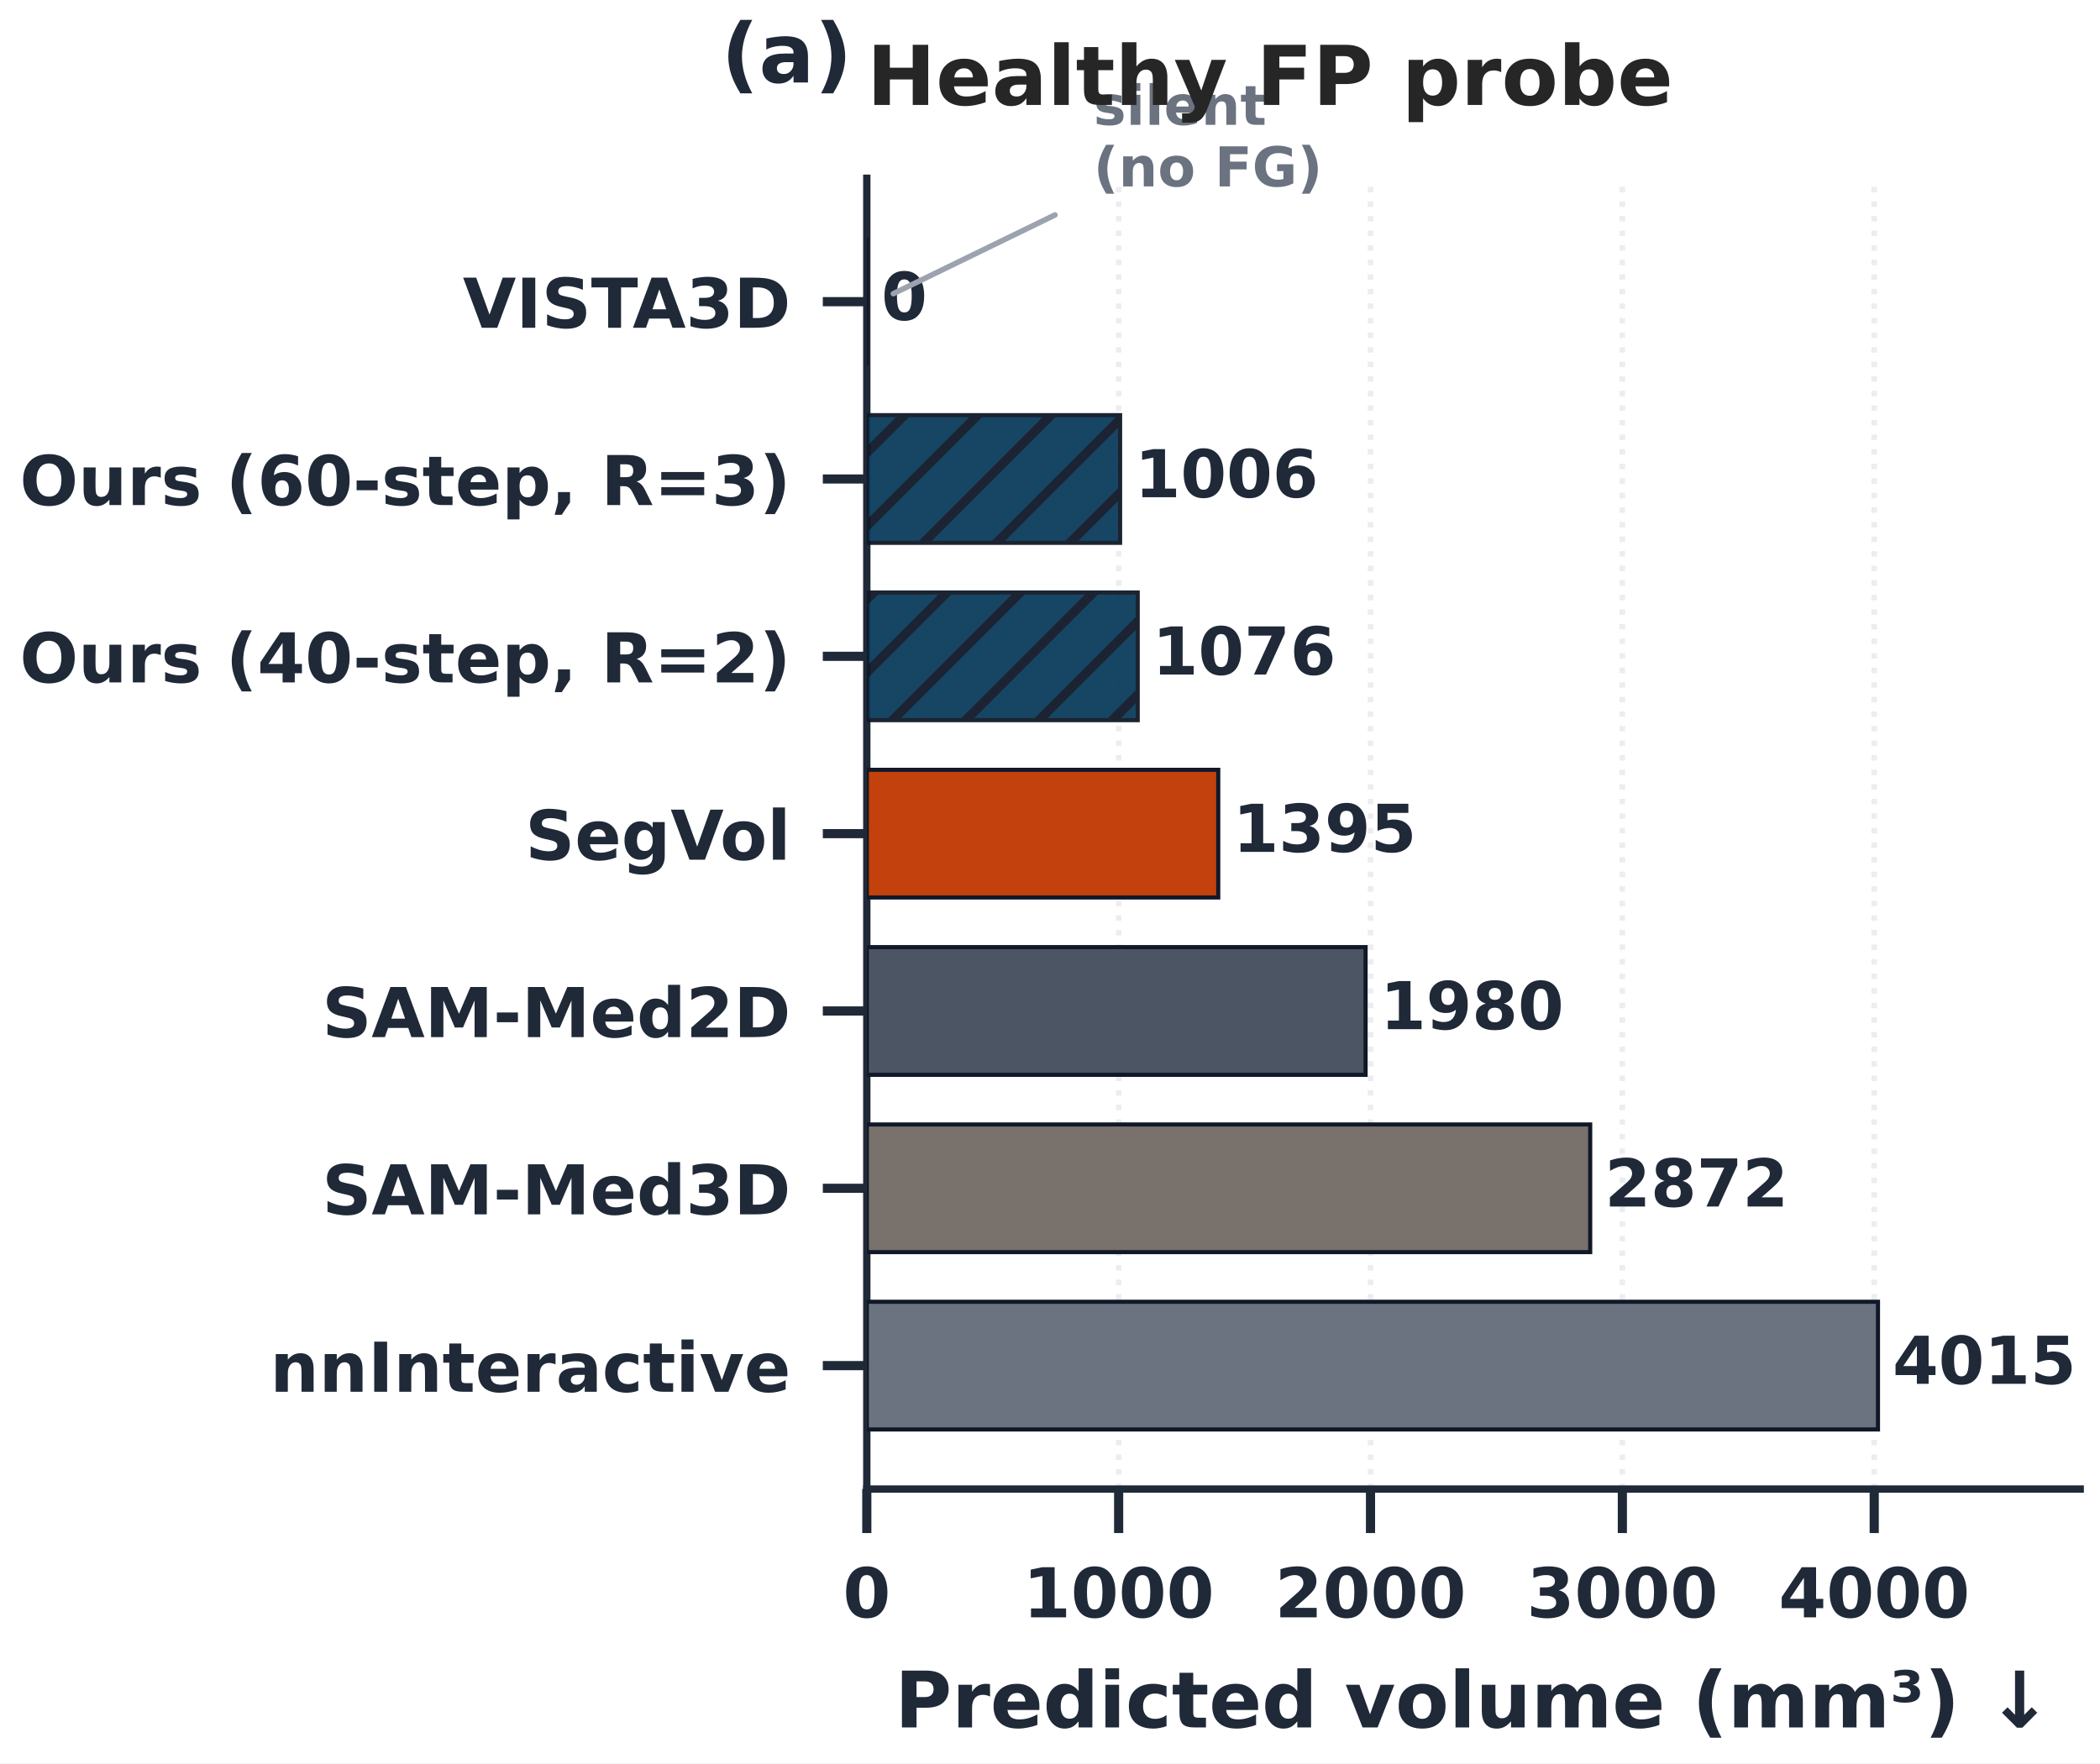
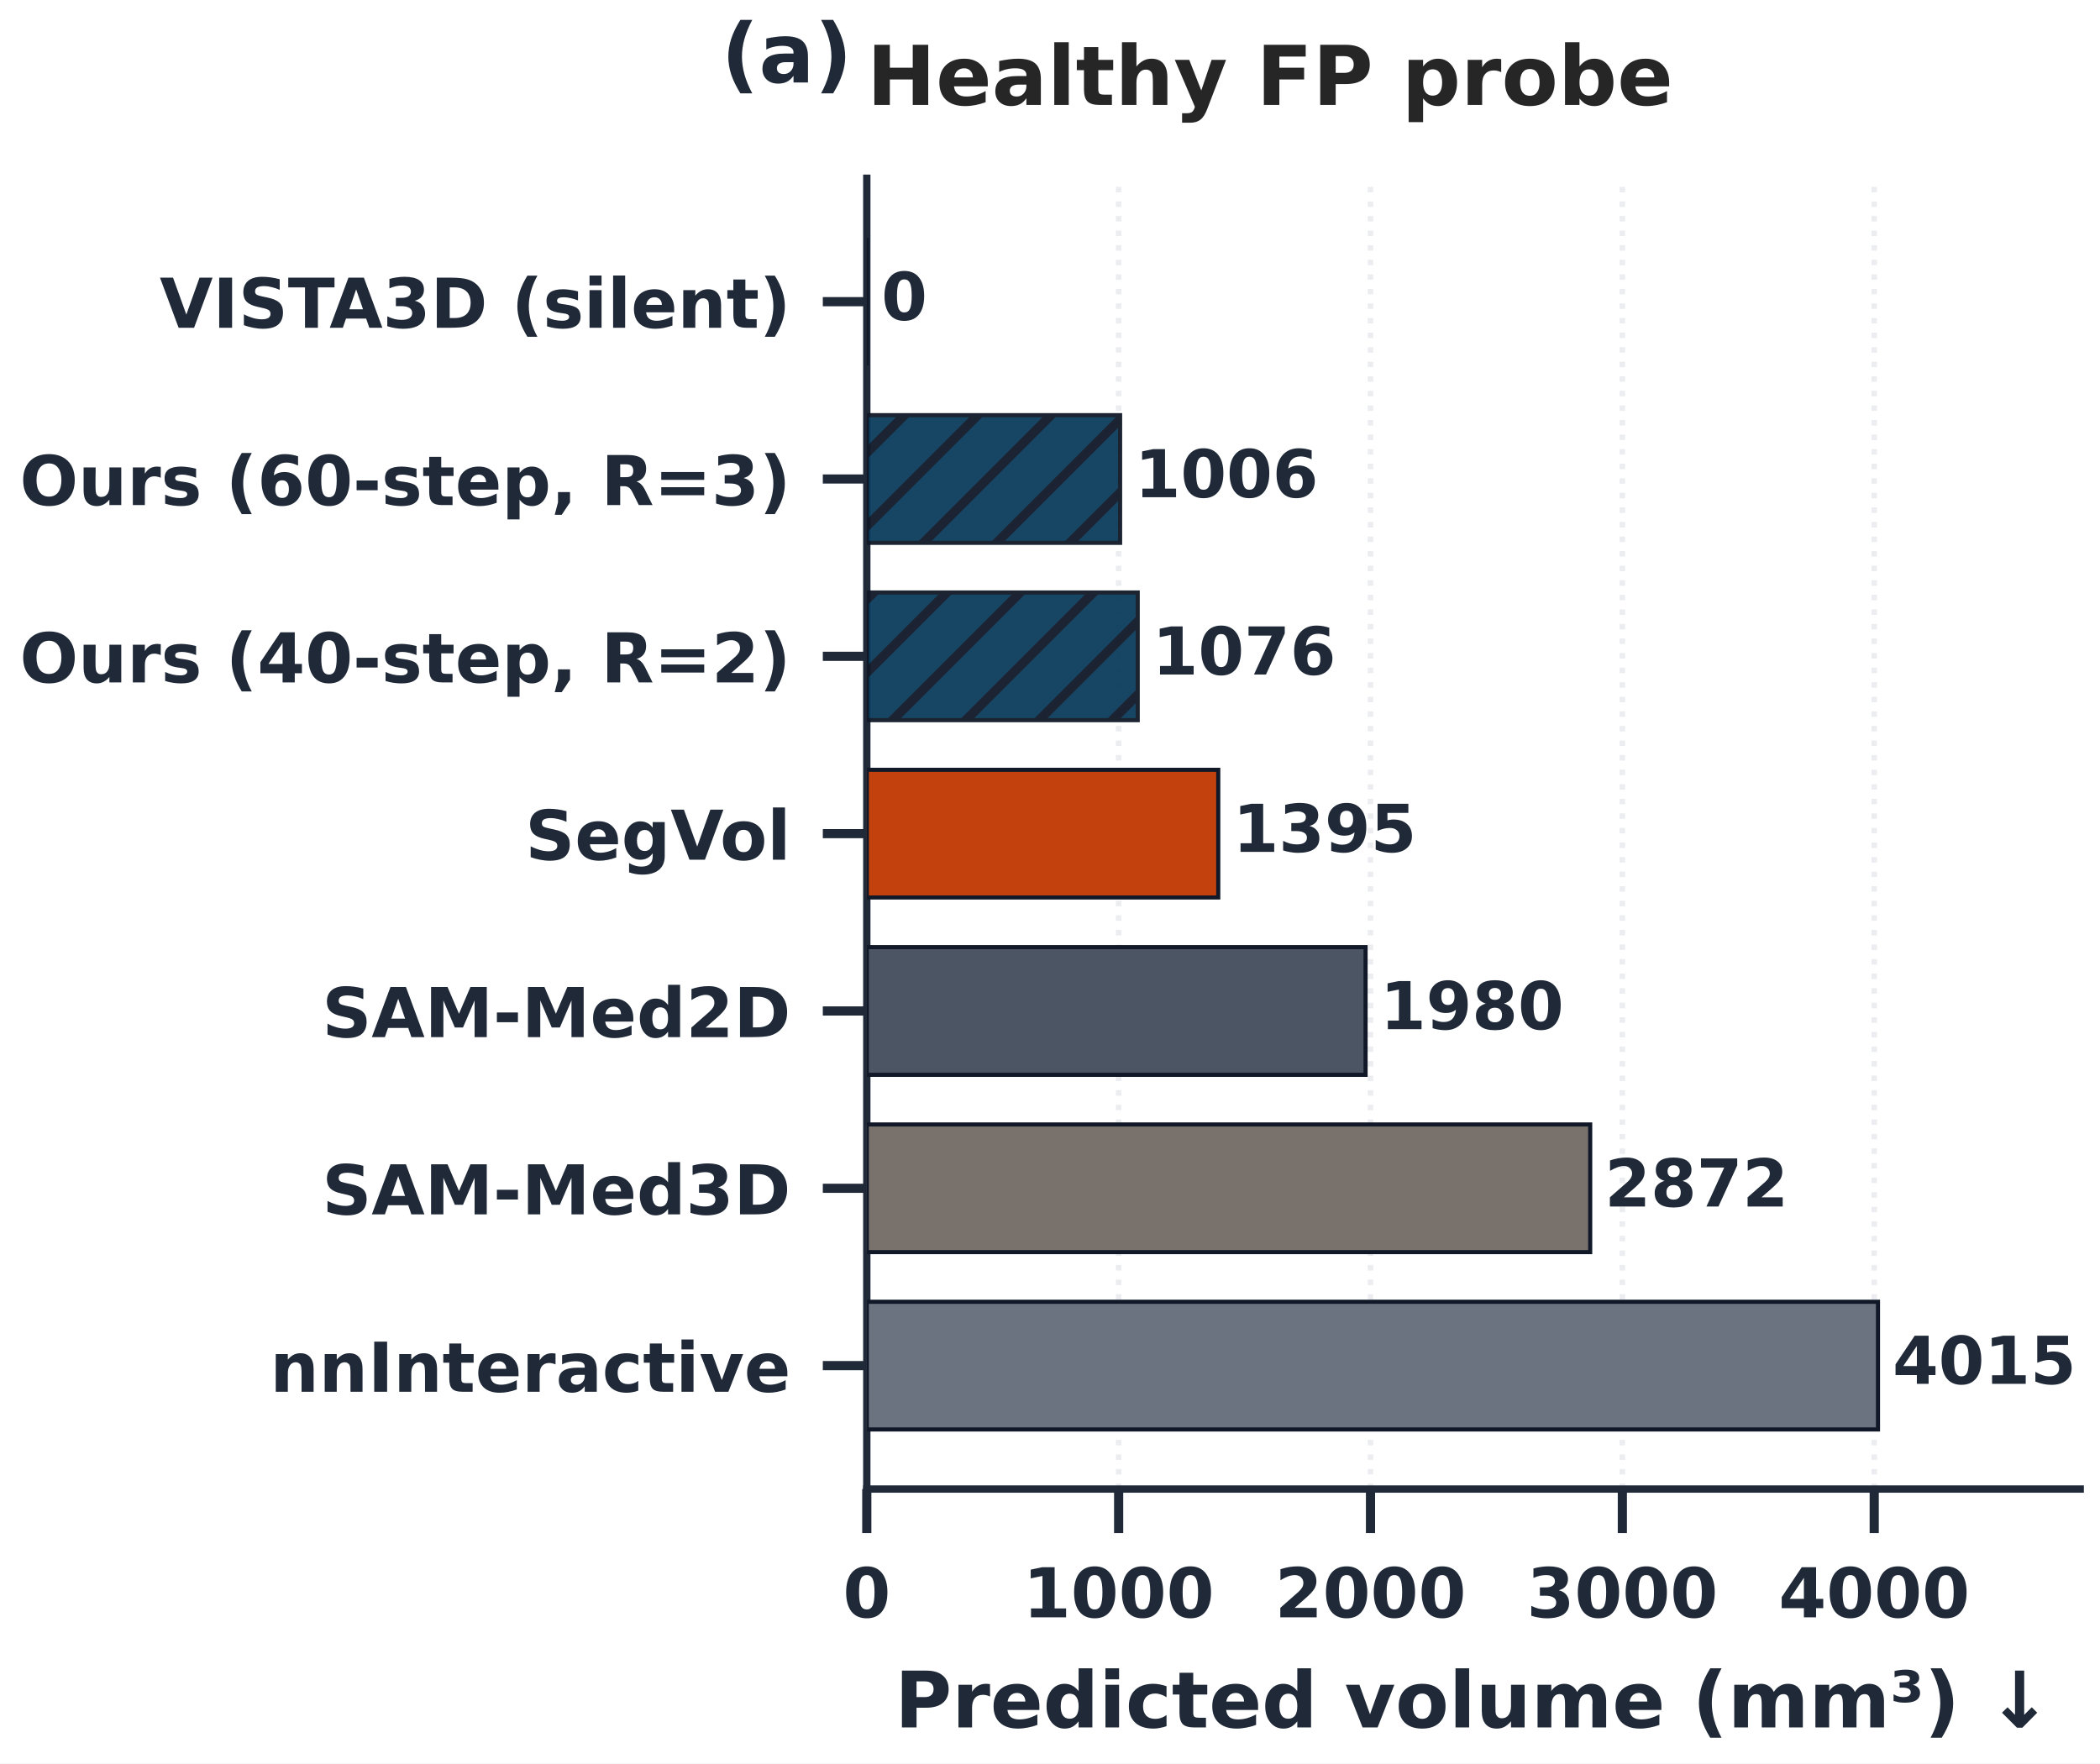
<svg xmlns="http://www.w3.org/2000/svg" xmlns:xlink="http://www.w3.org/1999/xlink" width="229.176pt" height="192.447pt" viewBox="0 0 229.176 192.447" version="1.1">
  <defs>
    <style type="text/css">*{stroke-linejoin: round; stroke-linecap: butt}</style>
  </defs>
  <g id="figure_1">
    <g id="patch_1">
      <path d="M 0 192.447  L 229.176 192.447  L 229.176 0  L 0 0  z " style="fill: #ffffff" />
    </g>
    <g id="axes_1">
      <g id="patch_2">
        <path d="M 94.595 162.502  L 227.016 162.502  L 227.016 19.453  L 94.595 19.453  z " style="fill: #ffffff" />
      </g>
      <g id="matplotlib.axis_1">
        <g id="xtick_1">
          <g id="line2d_1">
-             <path d="M 94.595 162.502  L 94.595 19.453  " clip-path="url(#p7225108be2)" style="fill: none; stroke-dasharray: 0.6,0.99; stroke-dashoffset: 0; stroke: #e5e7eb; stroke-opacity: 0.75; stroke-width: 0.6" />
+             <path d="M 94.595 162.502  L 94.595 19.453  " clip-path="url(#p59e8769fce)" style="fill: none; stroke-dasharray: 0.6,0.99; stroke-dashoffset: 0; stroke: #e5e7eb; stroke-opacity: 0.75; stroke-width: 0.6" />
          </g>
          <g id="line2d_2">
            <defs>
-               <path id="m256249b517" d="M 0 0  L 0 4.8  " style="stroke: #1f2937" />
+               <path id="m2858685507" d="M 0 0  L 0 4.8  " style="stroke: #1f2937" />
            </defs>
            <g>
-               <use xlink:href="#m256249b517" x="94.595" y="162.502" style="fill: #1f2937; stroke: #1f2937" />
+               <use xlink:href="#m2858685507" x="94.595" y="162.502" style="fill: #1f2937; stroke: #1f2937" />
            </g>
          </g>
          <g id="text_1">
            <text style="fill: #1f2937; font: 700 7.5px 'DejaVu Sans'; text-anchor: middle" x="94.595" y="176.5" transform="rotate(-0 94.59477 176.5004)">0</text>
          </g>
        </g>
        <g id="xtick_2">
          <g id="line2d_3">
-             <path d="M 122.08 162.502  L 122.08 19.453  " clip-path="url(#p7225108be2)" style="fill: none; stroke-dasharray: 0.6,0.99; stroke-dashoffset: 0; stroke: #e5e7eb; stroke-opacity: 0.75; stroke-width: 0.6" />
+             <path d="M 122.08 162.502  L 122.08 19.453  " clip-path="url(#p59e8769fce)" style="fill: none; stroke-dasharray: 0.6,0.99; stroke-dashoffset: 0; stroke: #e5e7eb; stroke-opacity: 0.75; stroke-width: 0.6" />
          </g>
          <g id="line2d_4">
            <g>
-               <use xlink:href="#m256249b517" x="122.08" y="162.502" style="fill: #1f2937; stroke: #1f2937" />
+               <use xlink:href="#m2858685507" x="122.08" y="162.502" style="fill: #1f2937; stroke: #1f2937" />
            </g>
          </g>
          <g id="text_2">
            <text style="fill: #1f2937; font: 700 7.5px 'DejaVu Sans'; text-anchor: middle" x="122.08" y="176.5" transform="rotate(-0 122.08 176.5004)">1000</text>
          </g>
        </g>
        <g id="xtick_3">
          <g id="line2d_5">
-             <path d="M 149.565 162.502  L 149.565 19.453  " clip-path="url(#p7225108be2)" style="fill: none; stroke-dasharray: 0.6,0.99; stroke-dashoffset: 0; stroke: #e5e7eb; stroke-opacity: 0.75; stroke-width: 0.6" />
+             <path d="M 149.565 162.502  L 149.565 19.453  " clip-path="url(#p59e8769fce)" style="fill: none; stroke-dasharray: 0.6,0.99; stroke-dashoffset: 0; stroke: #e5e7eb; stroke-opacity: 0.75; stroke-width: 0.6" />
          </g>
          <g id="line2d_6">
            <g>
-               <use xlink:href="#m256249b517" x="149.565" y="162.502" style="fill: #1f2937; stroke: #1f2937" />
+               <use xlink:href="#m2858685507" x="149.565" y="162.502" style="fill: #1f2937; stroke: #1f2937" />
            </g>
          </g>
          <g id="text_3">
            <text style="fill: #1f2937; font: 700 7.5px 'DejaVu Sans'; text-anchor: middle" x="149.565" y="176.5" transform="rotate(-0 149.5652 176.5004)">2000</text>
          </g>
        </g>
        <g id="xtick_4">
          <g id="line2d_7">
-             <path d="M 177.05 162.502  L 177.05 19.453  " clip-path="url(#p7225108be2)" style="fill: none; stroke-dasharray: 0.6,0.99; stroke-dashoffset: 0; stroke: #e5e7eb; stroke-opacity: 0.75; stroke-width: 0.6" />
+             <path d="M 177.05 162.502  L 177.05 19.453  " clip-path="url(#p59e8769fce)" style="fill: none; stroke-dasharray: 0.6,0.99; stroke-dashoffset: 0; stroke: #e5e7eb; stroke-opacity: 0.75; stroke-width: 0.6" />
          </g>
          <g id="line2d_8">
            <g>
-               <use xlink:href="#m256249b517" x="177.05" y="162.502" style="fill: #1f2937; stroke: #1f2937" />
+               <use xlink:href="#m2858685507" x="177.05" y="162.502" style="fill: #1f2937; stroke: #1f2937" />
            </g>
          </g>
          <g id="text_4">
            <text style="fill: #1f2937; font: 700 7.5px 'DejaVu Sans'; text-anchor: middle" x="177.05" y="176.5" transform="rotate(-0 177.0504 176.5004)">3000</text>
          </g>
        </g>
        <g id="xtick_5">
          <g id="line2d_9">
-             <path d="M 204.536 162.502  L 204.536 19.453  " clip-path="url(#p7225108be2)" style="fill: none; stroke-dasharray: 0.6,0.99; stroke-dashoffset: 0; stroke: #e5e7eb; stroke-opacity: 0.75; stroke-width: 0.6" />
+             <path d="M 204.536 162.502  L 204.536 19.453  " clip-path="url(#p59e8769fce)" style="fill: none; stroke-dasharray: 0.6,0.99; stroke-dashoffset: 0; stroke: #e5e7eb; stroke-opacity: 0.75; stroke-width: 0.6" />
          </g>
          <g id="line2d_10">
            <g>
-               <use xlink:href="#m256249b517" x="204.536" y="162.502" style="fill: #1f2937; stroke: #1f2937" />
+               <use xlink:href="#m2858685507" x="204.536" y="162.502" style="fill: #1f2937; stroke: #1f2937" />
            </g>
          </g>
          <g id="text_5">
            <text style="fill: #1f2937; font: 700 7.5px 'DejaVu Sans'; text-anchor: middle" x="204.536" y="176.5" transform="rotate(-0 204.5356 176.5004)">4000</text>
          </g>
        </g>
        <g id="text_6">
          <text style="fill: #1f2937; font: 700 8.5px 'DejaVu Sans'; text-anchor: middle" x="160.805" y="188.519" transform="rotate(-0 160.8055 188.5188)">Predicted volume (mm³) ↓</text>
        </g>
      </g>
      <g id="matplotlib.axis_2">
        <g id="ytick_1">
          <g id="line2d_11">
            <defs>
-               <path id="mcb04879a7e" d="M 0 0  L -4.8 0  " style="stroke: #1f2937" />
+               <path id="mbad7dcdba0" d="M 0 0  L -4.8 0  " style="stroke: #1f2937" />
            </defs>
            <g>
-               <use xlink:href="#mcb04879a7e" x="94.595" y="149.033" style="fill: #1f2937; stroke: #1f2937" />
+               <use xlink:href="#mbad7dcdba0" x="94.595" y="149.033" style="fill: #1f2937; stroke: #1f2937" />
            </g>
          </g>
          <g id="text_7">
            <text style="fill: #1f2937; font: 700 7.5px 'DejaVu Sans'; text-anchor: end" x="86.295" y="151.882" transform="rotate(-0 86.29477 151.8821)">nnInteractive</text>
          </g>
        </g>
        <g id="ytick_2">
          <g id="line2d_12">
            <g>
-               <use xlink:href="#mcb04879a7e" x="94.595" y="129.681" style="fill: #1f2937; stroke: #1f2937" />
+               <use xlink:href="#mbad7dcdba0" x="94.595" y="129.681" style="fill: #1f2937; stroke: #1f2937" />
            </g>
          </g>
          <g id="text_8">
            <text style="fill: #1f2937; font: 700 7.5px 'DejaVu Sans'; text-anchor: end" x="86.295" y="132.53" transform="rotate(-0 86.29477 132.5303)">SAM-Med3D</text>
          </g>
        </g>
        <g id="ytick_3">
          <g id="line2d_13">
            <g>
-               <use xlink:href="#mcb04879a7e" x="94.595" y="110.329" style="fill: #1f2937; stroke: #1f2937" />
+               <use xlink:href="#mbad7dcdba0" x="94.595" y="110.329" style="fill: #1f2937; stroke: #1f2937" />
            </g>
          </g>
          <g id="text_9">
            <text style="fill: #1f2937; font: 700 7.5px 'DejaVu Sans'; text-anchor: end" x="86.295" y="113.179" transform="rotate(-0 86.29477 113.1786)">SAM-Med2D</text>
          </g>
        </g>
        <g id="ytick_4">
          <g id="line2d_14">
            <g>
-               <use xlink:href="#mcb04879a7e" x="94.595" y="90.977" style="fill: #1f2937; stroke: #1f2937" />
+               <use xlink:href="#mbad7dcdba0" x="94.595" y="90.977" style="fill: #1f2937; stroke: #1f2937" />
            </g>
          </g>
          <g id="text_10">
            <text style="fill: #1f2937; font: 700 7.5px 'DejaVu Sans'; text-anchor: end" x="86.295" y="93.827" transform="rotate(-0 86.29477 93.82679)">SegVol</text>
          </g>
        </g>
        <g id="ytick_5">
          <g id="line2d_15">
            <g>
-               <use xlink:href="#mcb04879a7e" x="94.595" y="71.626" style="fill: #1f2937; stroke: #1f2937" />
+               <use xlink:href="#mbad7dcdba0" x="94.595" y="71.626" style="fill: #1f2937; stroke: #1f2937" />
            </g>
          </g>
          <g id="text_11">
            <text style="fill: #1f2937; font: 700 7.5px 'DejaVu Sans'; text-anchor: end" x="86.295" y="74.475" transform="rotate(-0 86.29477 74.47502)">Ours (40-step, R=2)</text>
          </g>
        </g>
        <g id="ytick_6">
          <g id="line2d_16">
            <g>
-               <use xlink:href="#mcb04879a7e" x="94.595" y="52.274" style="fill: #1f2937; stroke: #1f2937" />
+               <use xlink:href="#mbad7dcdba0" x="94.595" y="52.274" style="fill: #1f2937; stroke: #1f2937" />
            </g>
          </g>
          <g id="text_12">
            <text style="fill: #1f2937; font: 700 7.5px 'DejaVu Sans'; text-anchor: end" x="86.295" y="55.123" transform="rotate(-0 86.29477 55.12324)">Ours (60-step, R=3)</text>
          </g>
        </g>
        <g id="ytick_7">
          <g id="line2d_17">
            <g>
-               <use xlink:href="#mcb04879a7e" x="94.595" y="32.922" style="fill: #1f2937; stroke: #1f2937" />
+               <use xlink:href="#mbad7dcdba0" x="94.595" y="32.922" style="fill: #1f2937; stroke: #1f2937" />
            </g>
          </g>
          <g id="text_13">
-             <text style="fill: #1f2937; font: 700 7.5px 'DejaVu Sans'; text-anchor: end" x="86.295" y="35.771" transform="rotate(-0 86.29477 35.77146)">VISTA3D</text>
+             <text style="fill: #1f2937; font: 700 7.5px 'DejaVu Sans'; text-anchor: end" x="86.295" y="35.771" transform="rotate(-0 86.29477 35.77146)">VISTA3D (silent)</text>
          </g>
        </g>
      </g>
      <g id="patch_3">
        <path d="M 94.595 162.502  L 94.595 19.453  " style="fill: none; stroke: #1f2937; stroke-width: 0.8; stroke-linejoin: miter; stroke-linecap: square" />
      </g>
      <g id="patch_4">
        <path d="M 94.595 162.502  L 227.016 162.502  " style="fill: none; stroke: #1f2937; stroke-width: 0.8; stroke-linejoin: miter; stroke-linecap: square" />
      </g>
      <g id="patch_5">
-         <path d="M 94.595 155.999  L 204.946 155.999  L 204.946 142.066  L 94.595 142.066  z " clip-path="url(#p7225108be2)" style="fill: #6b7280; stroke: #111827; stroke-width: 0.45; stroke-linejoin: miter" />
+         <path d="M 94.595 155.999  L 204.946 155.999  L 204.946 142.066  L 94.595 142.066  z " clip-path="url(#p59e8769fce)" style="fill: #6b7280; stroke: #111827; stroke-width: 0.45; stroke-linejoin: miter" />
      </g>
      <g id="patch_6">
-         <path d="M 94.595 136.648  L 173.54 136.648  L 173.54 122.714  L 94.595 122.714  z " clip-path="url(#p7225108be2)" style="fill: #78716c; stroke: #111827; stroke-width: 0.45; stroke-linejoin: miter" />
+         <path d="M 94.595 136.648  L 173.54 136.648  L 173.54 122.714  L 94.595 122.714  z " clip-path="url(#p59e8769fce)" style="fill: #78716c; stroke: #111827; stroke-width: 0.45; stroke-linejoin: miter" />
      </g>
      <g id="patch_7">
-         <path d="M 94.595 117.296  L 149.027 117.296  L 149.027 103.363  L 94.595 103.363  z " clip-path="url(#p7225108be2)" style="fill: #4b5563; stroke: #111827; stroke-width: 0.45; stroke-linejoin: miter" />
+         <path d="M 94.595 117.296  L 149.027 117.296  L 149.027 103.363  L 94.595 103.363  z " clip-path="url(#p59e8769fce)" style="fill: #4b5563; stroke: #111827; stroke-width: 0.45; stroke-linejoin: miter" />
      </g>
      <g id="patch_8">
-         <path d="M 94.595 97.944  L 132.95 97.944  L 132.95 84.011  L 94.595 84.011  z " clip-path="url(#p7225108be2)" style="fill: #c2410c; stroke: #111827; stroke-width: 0.45; stroke-linejoin: miter" />
+         <path d="M 94.595 97.944  L 132.95 97.944  L 132.95 84.011  L 94.595 84.011  z " clip-path="url(#p59e8769fce)" style="fill: #c2410c; stroke: #111827; stroke-width: 0.45; stroke-linejoin: miter" />
      </g>
      <g id="patch_9">
-         <path d="M 94.595 78.592  L 124.16 78.592  L 124.16 64.659  L 94.595 64.659  z " clip-path="url(#p7225108be2)" style="fill: url(#h3a138bb889); opacity: 0.95; stroke: #111827; stroke-width: 0.45; stroke-linejoin: miter" />
+         <path d="M 94.595 78.592  L 124.16 78.592  L 124.16 64.659  L 94.595 64.659  z " clip-path="url(#p59e8769fce)" style="fill: url(#h102e77ba82); opacity: 0.95; stroke: #111827; stroke-width: 0.45; stroke-linejoin: miter" />
      </g>
      <g id="patch_10">
-         <path d="M 94.595 59.24  L 122.238 59.24  L 122.238 45.307  L 94.595 45.307  z " clip-path="url(#p7225108be2)" style="fill: url(#h3a138bb889); opacity: 0.95; stroke: #111827; stroke-width: 0.45; stroke-linejoin: miter" />
+         <path d="M 94.595 59.24  L 122.238 59.24  L 122.238 45.307  L 94.595 45.307  z " clip-path="url(#p59e8769fce)" style="fill: url(#h102e77ba82); opacity: 0.95; stroke: #111827; stroke-width: 0.45; stroke-linejoin: miter" />
      </g>
      <g id="patch_11">
-         <path d="M 94.595 39.889  L 94.595 39.889  L 94.595 25.955  L 94.595 25.955  z " clip-path="url(#p7225108be2)" style="fill: #9a3412; stroke: #111827; stroke-width: 0.45; stroke-linejoin: miter" />
+         <path d="M 94.595 39.889  L 94.595 39.889  L 94.595 25.955  L 94.595 25.955  z " clip-path="url(#p59e8769fce)" style="fill: #9a3412; stroke: #111827; stroke-width: 0.45; stroke-linejoin: miter" />
      </g>
      <g id="text_14">
        <text style="fill: #1f2937; font: 700 7.2px 'DejaVu Sans'; text-anchor: start" x="206.535" y="151.019" transform="rotate(-0 206.535 151.0195)">4015</text>
      </g>
      <g id="text_15">
        <text style="fill: #1f2937; font: 700 7.2px 'DejaVu Sans'; text-anchor: start" x="175.129" y="131.668" transform="rotate(-0 175.1288 131.6677)">2872</text>
      </g>
      <g id="text_16">
        <text style="fill: #1f2937; font: 700 7.2px 'DejaVu Sans'; text-anchor: start" x="150.616" y="112.316" transform="rotate(-0 150.6164 112.3159)">1980</text>
      </g>
      <g id="text_17">
        <text style="fill: #1f2937; font: 700 7.2px 'DejaVu Sans'; text-anchor: start" x="134.539" y="92.964" transform="rotate(-0 134.539 92.96413)">1395</text>
      </g>
      <g id="text_18">
        <text style="fill: #1f2937; font: 700 7.2px 'DejaVu Sans'; text-anchor: start" x="125.749" y="73.612" transform="rotate(-0 125.7487 73.61235)">1076</text>
      </g>
      <g id="text_19">
        <text style="fill: #1f2937; font: 700 7.2px 'DejaVu Sans'; text-anchor: start" x="123.827" y="54.261" transform="rotate(-0 123.8268 54.26058)">1006</text>
      </g>
      <g id="text_20">
        <text style="fill: #1f2937; font: 700 7.2px 'DejaVu Sans'; text-anchor: start" x="96.184" y="34.909" transform="rotate(-0 96.18382 34.9088)">0</text>
      </g>
-       <g id="patch_12">
-         <path d="M 115.135 23.456  Q 106.313 27.752 97.491 32.047  " style="fill: none; stroke: #9ca3af; stroke-width: 0.6; stroke-linecap: round" />
-       </g>
      <g id="text_21">
-         <text style="fill: #6b7280; font: 700 6px 'DejaVu Sans'" transform="translate(119.3315 13.62471)">silent</text>
-         <text style="fill: #6b7280; font: 700 6px 'DejaVu Sans'" transform="translate(119.3315 20.34339)">(no FG)</text>
+         <text style="fill: #1f2937; font: 700 9px 'DejaVu Sans'; text-anchor: start" x="78.704" y="8.999" transform="rotate(-0 78.70419 8.998594)">(a)</text>
      </g>
      <g id="text_22">
-         <text style="fill: #1f2937; font: 700 9px 'DejaVu Sans'; text-anchor: start" x="78.704" y="8.999" transform="rotate(-0 78.70419 8.998594)">(a)</text>
-       </g>
-       <g id="text_23">
        <text style="fill: #262626; font: 700 9px 'DejaVu Sans'; text-anchor: start" x="94.595" y="11.453" transform="rotate(-0 94.59477 11.45321)">Healthy FP probe</text>
      </g>
    </g>
  </g>
  <defs>
-     <clipPath id="p7225108be2">
+     <clipPath id="p59e8769fce">
      <rect x="94.595" y="19.453" width="132.421" height="143.048" />
    </clipPath>
  </defs>
  <defs>
-     <pattern id="h3a138bb889" patternUnits="userSpaceOnUse" x="0" y="0" width="72" height="72">
+     <pattern id="h102e77ba82" patternUnits="userSpaceOnUse" x="0" y="0" width="72" height="72">
      <rect x="0" y="0" width="73" height="73" fill="#0b3d5c" />
      <path d="M -36 36  L 36 -36  M -32 40  L 40 -32  M -28 44  L 44 -28  M -24 48  L 48 -24  M -20 52  L 52 -20  M -16 56  L 56 -16  M -12 60  L 60 -12  M -8 64  L 64 -8  M -4 68  L 68 -4  M 0 72  L 72 0  M 4 76  L 76 4  M 8 80  L 80 8  M 12 84  L 84 12  M 16 88  L 88 16  M 20 92  L 92 20  M 24 96  L 96 24  M 28 100  L 100 28  M 32 104  L 104 32  M 36 108  L 108 36  " style="fill: #111827; stroke: #111827; stroke-width: 1.0; stroke-linecap: butt; stroke-linejoin: miter; stroke-opacity: 0.95" />
    </pattern>
  </defs>
</svg>
